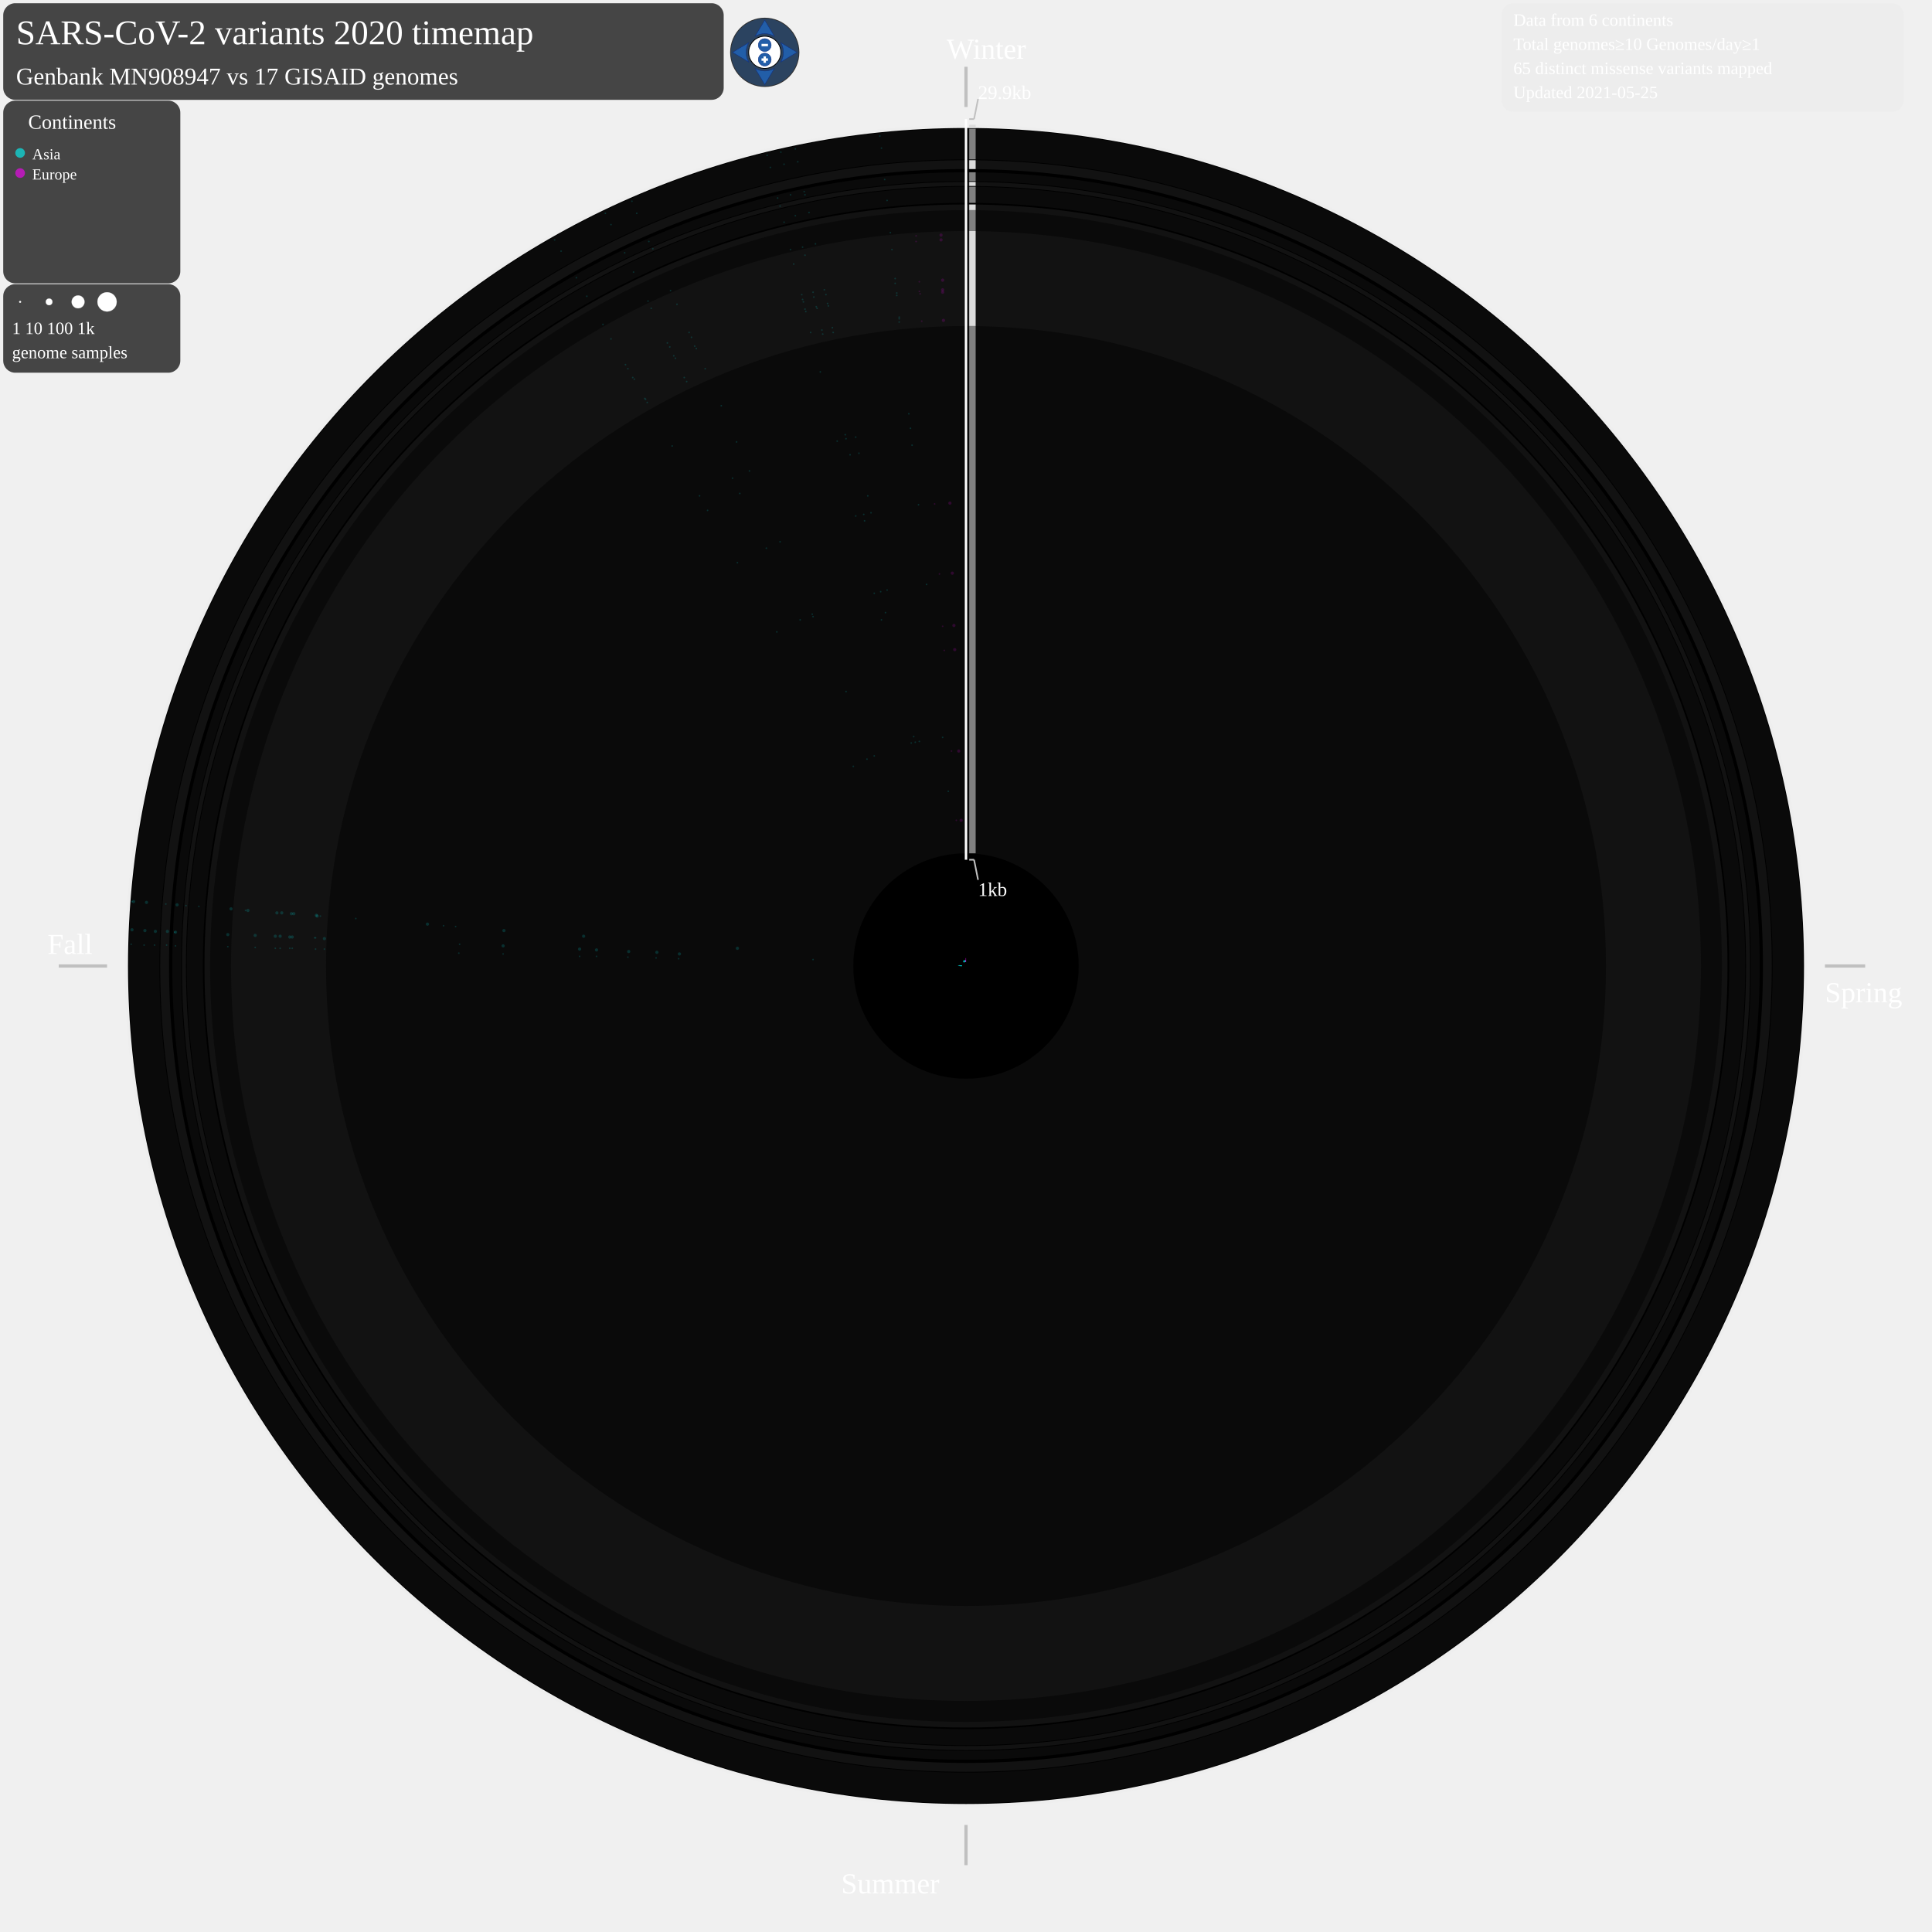
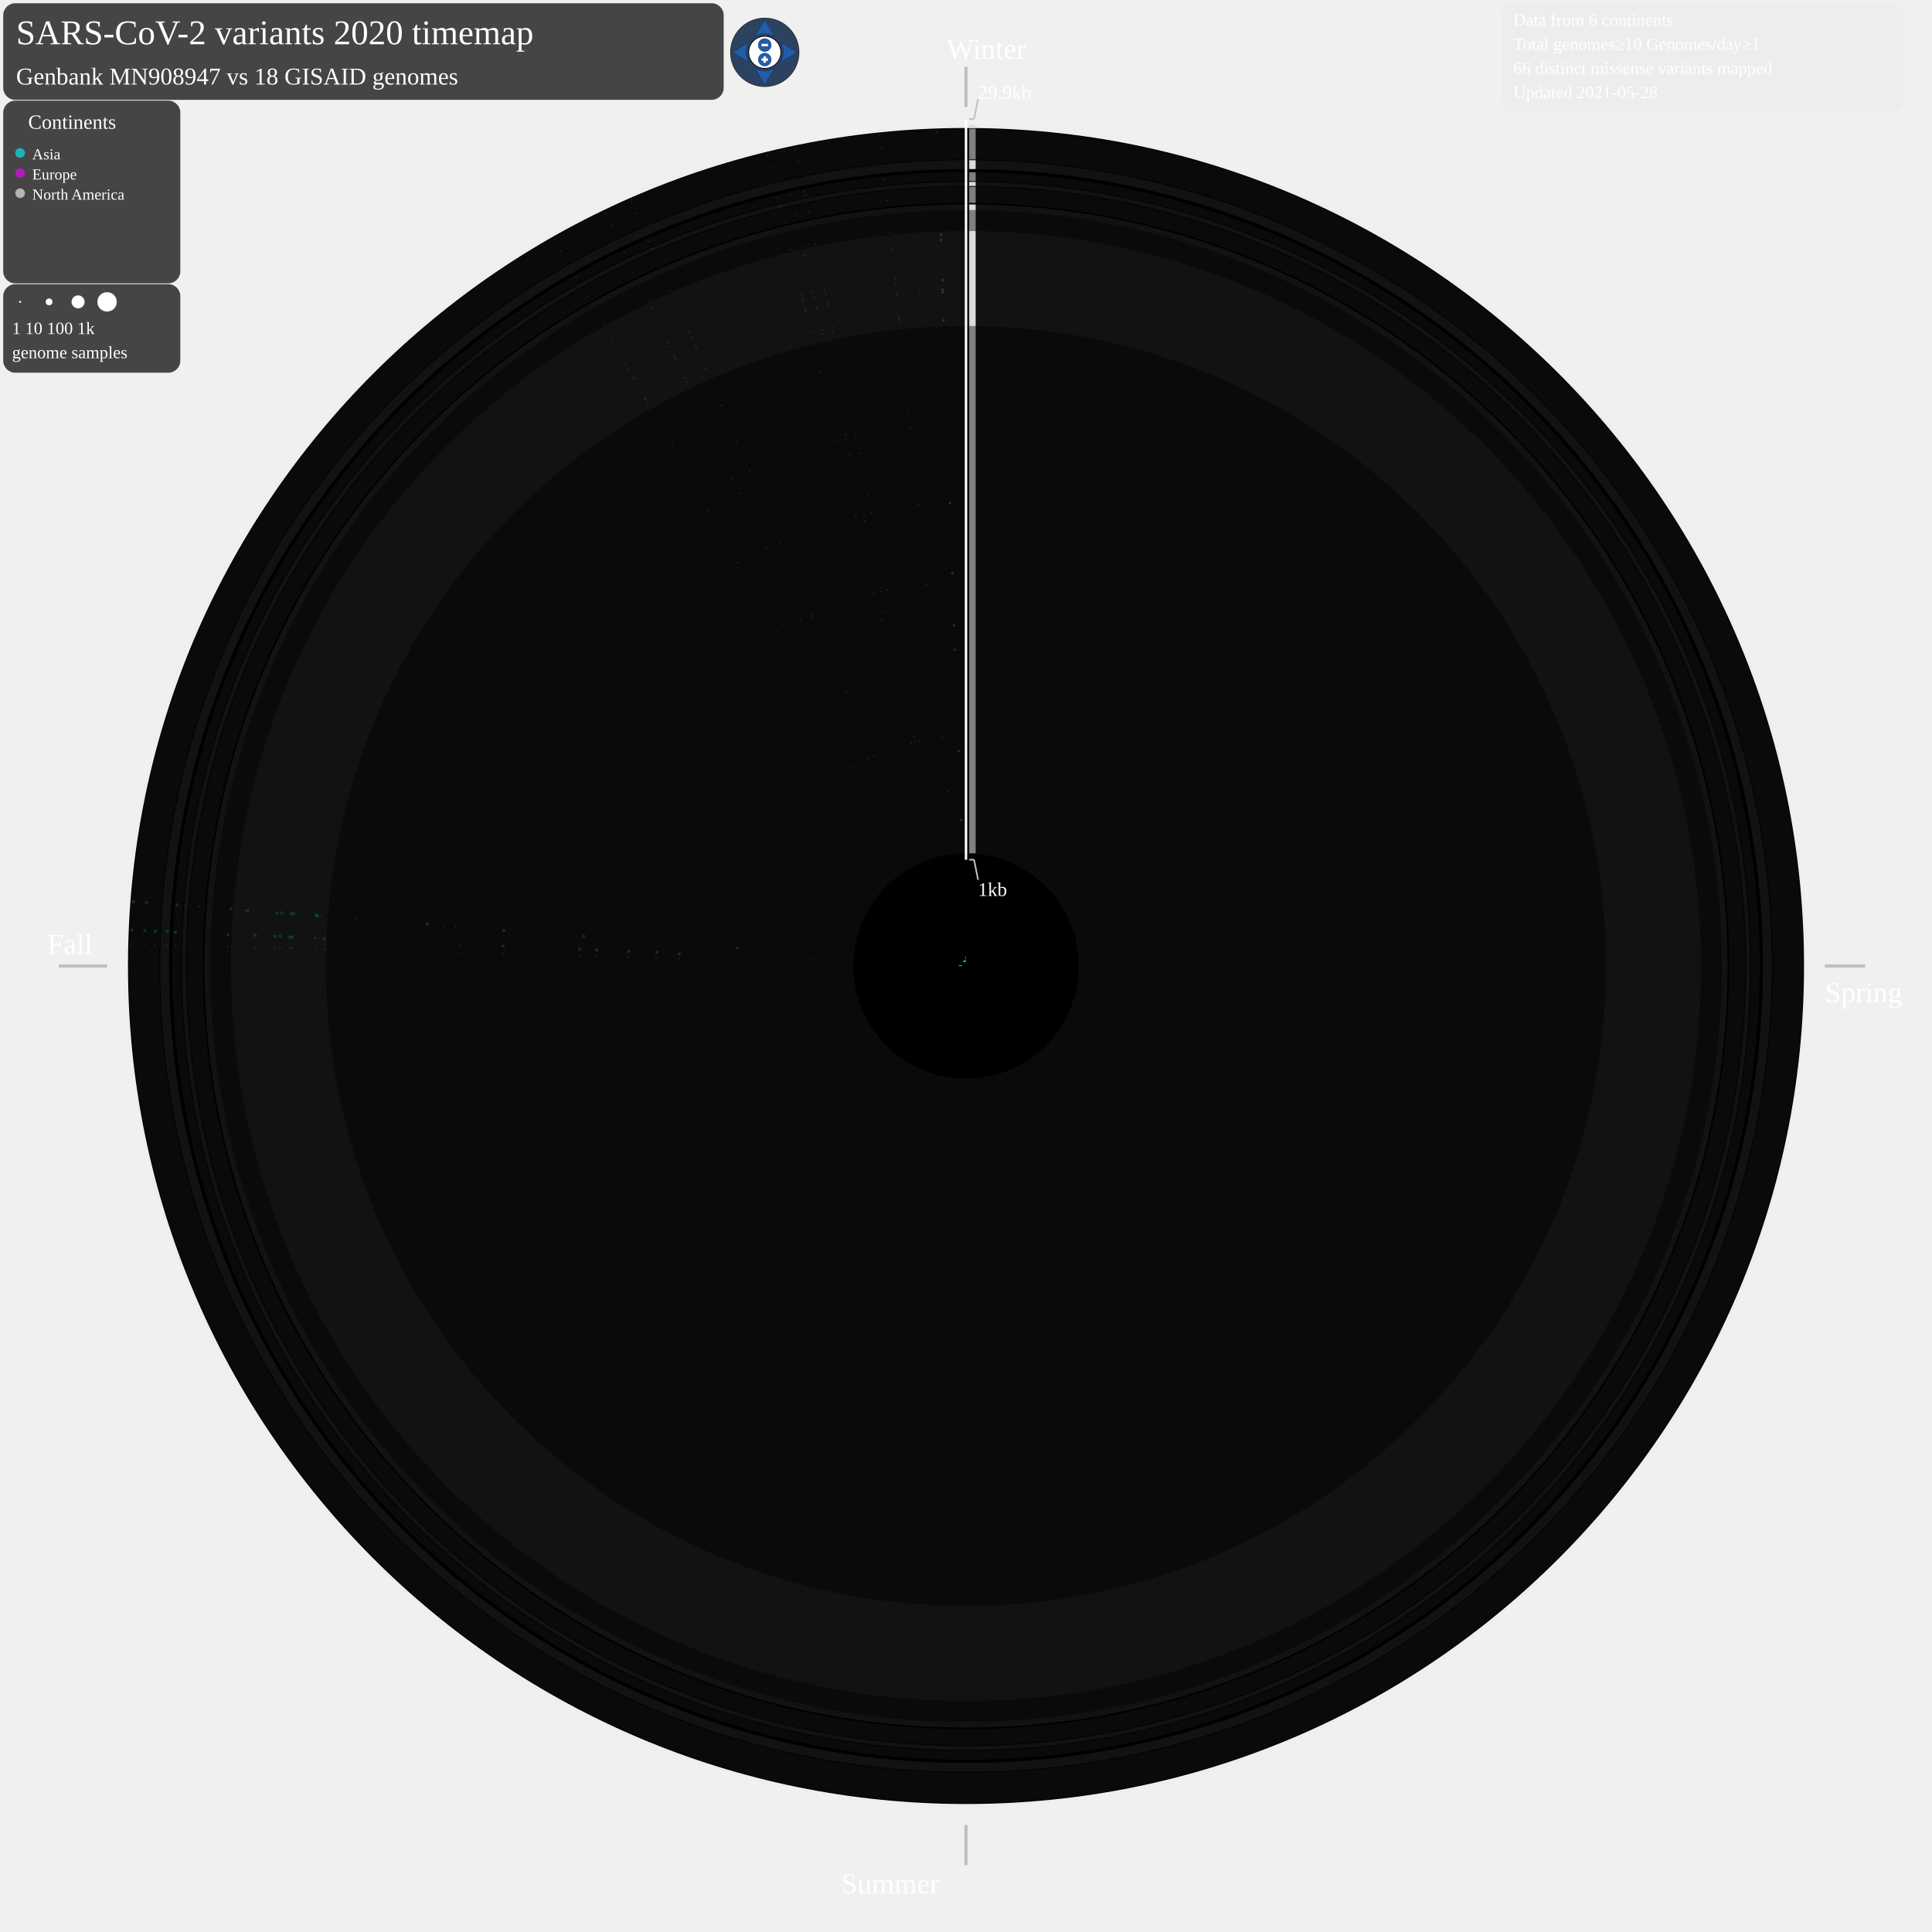
<svg xmlns="http://www.w3.org/2000/svg" width="2400" height="2400" style="background-color:black" viewBox="0 0 2400 2400" id="map-svg">
  <defs>
    <style type="text/css">
	.sb {
	stroke-width:0.8;
	stroke-opacity:50%;
	}
	.compass {
	fill: #fff;
	stroke: #000;
	stroke-width: 1;
	}
	.button {
	fill: #225EA8;
	stroke: #0C2C84;
	stroke-width: 0.5;
	stroke-miterlimit:6;
	stroke-linecap: round;
	}
	.button:hover {
	stroke-width: 1;
	}
	.plus-minus {
	fill: #fff;
	pointer-events: none;
	}
	.cv {
	stroke: none;
	fill-opacity:0.15;
+ 	}
+ 	.cv:hover {
+ 	fill-opacity:0.8;
+ 	}
+ 	.legendcol {
+ 	stroke: none;
+ 	fill-opacity:0.6;
+ 	}
+ 	.legendcol:hover {
+ 	fill-opacity:0.8;
	}
	a:link, a:visited {
	cursor: pointer;
	}
	a:hover, a:active {
	outline: dotted 2px yellow;
	}
	g:hover, g:active {
	outline: dotted 2px yellow;
	}
	.static {
	cursor: not-allowed;
	}
	.draggable, .draggable-group {
	cursor: pointer;
	}
	svg text {
	cursor: default;
	-webkit-user-select: none;
	-moz-user-select: none;
	-ms-user-select: none;
	user-select: none;
	}
	</style>
  </defs>
  <text font-size="3.6em" x="20" y="55" fill="white">SARS-CoV-2 variants 2020 timemap</text>
  <g id="matrix-group" transform="matrix(1 0 0 1 0 0)" class="draggable-group">
    <circle cx="1200" cy="1200" r="1045" style="fill:gainsboro;stroke:black;stroke-width:0;fill-opacity:0.085;" />
    <circle cx="1200" cy="1200" r="1041" style="fill:black;stroke:black;stroke-width:0;fill-opacity:1;" />
    <circle cx="1200" cy="1200" r="1040" style="fill:grey;stroke:black;stroke-width:0;fill-opacity:0.085;" />
    <circle cx="1200" cy="1200" r="1002" style="fill:black;stroke:black;stroke-width:0;fill-opacity:1;" />
    <circle cx="1200" cy="1200" r="1001" style="fill:gainsboro;stroke:black;stroke-width:0;fill-opacity:0.085;" />
    <circle cx="1200" cy="1200" r="990" style="fill:black;stroke:black;stroke-width:0;fill-opacity:1;" />
    <circle cx="1200" cy="1200" r="986" style="fill:grey;stroke:black;stroke-width:0;fill-opacity:0.085;" />
    <circle cx="1200" cy="1200" r="975" style="fill:black;stroke:black;stroke-width:0;fill-opacity:1;" />
    <circle cx="1200" cy="1200" r="974" style="fill:gainsboro;stroke:black;stroke-width:0;fill-opacity:0.085;" />
    <circle cx="1200" cy="1200" r="969" style="fill:black;stroke:black;stroke-width:0;fill-opacity:1;" />
    <circle cx="1200" cy="1200" r="968" style="fill:grey;stroke:black;stroke-width:0;fill-opacity:0.085;" />
    <circle cx="1200" cy="1200" r="948" style="fill:black;stroke:black;stroke-width:0;fill-opacity:1;" />
    <circle cx="1200" cy="1200" r="946" style="fill:gainsboro;stroke:black;stroke-width:0;fill-opacity:0.085;" />
    <circle cx="1200" cy="1200" r="939" style="fill:black;stroke:black;stroke-width:0;fill-opacity:1;" />
    <circle cx="1200" cy="1200" r="939" style="fill:grey;stroke:black;stroke-width:0;fill-opacity:0.085;" />
    <circle cx="1200" cy="1200" r="913" style="fill:black;stroke:black;stroke-width:0;fill-opacity:1;" />
    <circle cx="1200" cy="1200" r="913" style="fill:gainsboro;stroke:black;stroke-width:0;fill-opacity:0.085;" />
    <circle cx="1200" cy="1200" r="795" style="fill:black;stroke:black;stroke-width:0;fill-opacity:1;" />
    <circle cx="1200" cy="1200" r="795" style="fill:grey;stroke:black;stroke-width:0;fill-opacity:0.085;" />
    <circle cx="1200" cy="1200" r="140" style="fill:black;stroke:black;stroke-width:0;fill-opacity:1;" />
    <line x1="1200" y1="82.938" x2="1200" y2="132.938" style="stroke:silver;stroke-width:4" />
    <text font-size="3.0em" x="1176" y="72.938" fill="white">Winter</text>
    <line x1="2267" y1="1200" x2="2317" y2="1200" style="stroke:silver;stroke-width:4" />
    <text font-size="3.0em" x="2267" y="1245" fill="white">Spring</text>
    <line x1="1200" y1="2267" x2="1200" y2="2317" style="stroke:silver;stroke-width:4" />
    <text font-size="3.0em" x="1045" y="2352" fill="white">Summer</text>
    <line x1="133" y1="1200" x2="73" y2="1200" style="stroke:silver;stroke-width:4" />
    <text font-size="3.0em" x="59" y="1185" fill="white">Fall</text>
    <g>
      <line x1="1208" y1="1060" x2="1208" y2="405" style="stroke:grey;stroke-width:8" />
    </g>
    <g>
      <line x1="1208" y1="405" x2="1208" y2="287" style="stroke:gainsboro;stroke-width:8" />
    </g>
    <g>
      <line x1="1208" y1="287" x2="1208" y2="261" style="stroke:grey;stroke-width:8" />
    </g>
    <g>
      <line x1="1208" y1="261" x2="1208" y2="254" style="stroke:gainsboro;stroke-width:8" />
    </g>
    <g>
      <line x1="1208" y1="252" x2="1208" y2="232" style="stroke:grey;stroke-width:8" />
    </g>
    <g>
      <line x1="1208" y1="231" x2="1208" y2="226" style="stroke:gainsboro;stroke-width:8" />
    </g>
    <g>
      <line x1="1208" y1="225" x2="1208" y2="214" style="stroke:grey;stroke-width:8" />
    </g>
    <g>
      <line x1="1208" y1="210" x2="1208" y2="199" style="stroke:gainsboro;stroke-width:8" />
    </g>
    <g>
      <line x1="1208" y1="198" x2="1208" y2="160" style="stroke:grey;stroke-width:8" />
    </g>
    <g>
      <line x1="1208" y1="159" x2="1208" y2="155" style="stroke:gainsboro;stroke-width:8" />
    </g>
    <line x1="1200" y1="147.938" x2="1200" y2="1068" style="stroke:white;stroke-width:3" />
    <line x1="1204" y1="147.938" x2="1210" y2="147.938" style="stroke:silver;stroke-width:2" />
    <line x1="1210" y1="147.938" x2="1215" y2="122.938" style="stroke:silver;stroke-width:2" />
    <line x1="1204" y1="1068" x2="1210" y2="1068" style="stroke:silver;stroke-width:2" />
    <line x1="1210" y1="1068" x2="1215" y2="1093" style="stroke:silver;stroke-width:2" />
    <text font-size="2.0em" x="1215" y="122.938" fill="white">29.9kb</text>
    <text font-size="2.0em" x="1215" y="1113" fill="white">1kb</text>
    <g>
      <line x1="1195.0" y1="1199.9" x2="1192.6" y2="1199.8" style="stroke:cyan;" class="sb" />
    </g>
    <g>
      <circle cx="843" cy="1191" r="1" style="fill:cyan;" class="cv" />
    </g>
    <g>
      <circle cx="815" cy="1190" r="1" style="fill:cyan;" class="cv" />
    </g>
    <g>
      <circle cx="780" cy="1189" r="1" style="fill:cyan;" class="cv" />
    </g>
    <g>
      <circle cx="741" cy="1188" r="1" style="fill:cyan;" class="cv" />
    </g>
    <g>
      <circle cx="720" cy="1188" r="1" style="fill:cyan;" class="cv" />
    </g>
    <g>
      <circle cx="625" cy="1185" r="1" style="fill:cyan;" class="cv" />
    </g>
    <g>
      <circle cx="570" cy="1184" r="1" style="fill:cyan;" class="cv" />
    </g>
    <g>
      <circle cx="403" cy="1179" r="1" style="fill:cyan;" class="cv" />
    </g>
    <g>
      <circle cx="392" cy="1179" r="1" style="fill:cyan;" class="cv" />
    </g>
    <g>
      <circle cx="363" cy="1178" r="1" style="fill:cyan;" class="cv" />
    </g>
    <g>
      <circle cx="360" cy="1178" r="1" style="fill:cyan;" class="cv" />
    </g>
    <g>
      <circle cx="348" cy="1178" r="1" style="fill:cyan;" class="cv" />
    </g>
    <g>
      <circle cx="342" cy="1178" r="1" style="fill:cyan;" class="cv" />
    </g>
    <g>
      <circle cx="317" cy="1177" r="1" style="fill:cyan;" class="cv" />
    </g>
    <g>
      <circle cx="283" cy="1176" r="1" style="fill:cyan;" class="cv" />
    </g>
    <g>
      <circle cx="218" cy="1175" r="1" style="fill:cyan;" class="cv" />
    </g>
    <g>
      <circle cx="207" cy="1174" r="1" style="fill:cyan;" class="cv" />
    </g>
    <g>
      <circle cx="192" cy="1174" r="1" style="fill:cyan;" class="cv" />
    </g>
    <g>
      <circle cx="179" cy="1174" r="1" style="fill:cyan;" class="cv" />
    </g>
    <g>
      <circle cx="163" cy="1173" r="1" style="fill:cyan;" class="cv" />
    </g>
    <g>
      <line x1="1195.0" y1="1199.8" x2="1190.2" y2="1199.6" style="stroke:cyan;" class="sb" />
    </g>
    <g>
      <circle cx="1010" cy="1192" r="1" style="fill:cyan;" class="cv" />
    </g>
    <g>
      <circle cx="844" cy="1185" r="2" style="fill:cyan;" class="cv" />
    </g>
    <g>
      <circle cx="816" cy="1183" r="2" style="fill:cyan;" class="cv" />
    </g>
    <g>
      <circle cx="781" cy="1182" r="2" style="fill:cyan;" class="cv" />
    </g>
    <g>
      <circle cx="741" cy="1180" r="2" style="fill:cyan;" class="cv" />
    </g>
    <g>
      <circle cx="720" cy="1179" r="2" style="fill:cyan;" class="cv" />
    </g>
    <g>
      <circle cx="625" cy="1175" r="2" style="fill:cyan;" class="cv" />
    </g>
    <g>
      <circle cx="571" cy="1173" r="1" style="fill:cyan;" class="cv" />
    </g>
    <g>
      <circle cx="403" cy="1166" r="2" style="fill:cyan;" class="cv" />
    </g>
    <g>
      <circle cx="392" cy="1165" r="1" style="fill:cyan;" class="cv" />
    </g>
    <g>
      <circle cx="391" cy="1165" r="1" style="fill:cyan;" class="cv" />
    </g>
    <g>
      <circle cx="363" cy="1164" r="2" style="fill:cyan;" class="cv" />
    </g>
    <g>
      <circle cx="360" cy="1164" r="2" style="fill:cyan;" class="cv" />
    </g>
    <g>
      <circle cx="348" cy="1163" r="2" style="fill:cyan;" class="cv" />
    </g>
    <g>
      <circle cx="342" cy="1163" r="2" style="fill:cyan;" class="cv" />
    </g>
    <g>
      <circle cx="317" cy="1162" r="2" style="fill:cyan;" class="cv" />
    </g>
    <g>
      <circle cx="283" cy="1161" r="2" style="fill:cyan;" class="cv" />
    </g>
    <g>
      <circle cx="218" cy="1158" r="2" style="fill:cyan;" class="cv" />
    </g>
    <g>
      <circle cx="217" cy="1158" r="1" style="fill:cyan;" class="cv" />
    </g>
    <g>
      <circle cx="208" cy="1157" r="2" style="fill:cyan;" class="cv" />
    </g>
    <g>
      <circle cx="193" cy="1157" r="2" style="fill:cyan;" class="cv" />
    </g>
    <g>
      <circle cx="180" cy="1156" r="2" style="fill:cyan;" class="cv" />
    </g>
    <g>
      <circle cx="164" cy="1155" r="2" style="fill:cyan;" class="cv" />
    </g>
    <g>
      <line x1="1195.0" y1="1199.6" x2="1191.2" y2="1199.3" style="stroke:cyan;" class="sb" />
    </g>
    <g>
      <circle cx="916" cy="1178" r="2" style="fill:cyan;" class="cv" />
    </g>
    <g>
      <circle cx="725" cy="1163" r="2" style="fill:cyan;" class="cv" />
    </g>
    <g>
      <circle cx="626" cy="1156" r="2" style="fill:cyan;" class="cv" />
    </g>
    <g>
      <circle cx="566" cy="1151" r="1" style="fill:cyan;" class="cv" />
    </g>
    <g>
      <circle cx="551" cy="1150" r="1" style="fill:cyan;" class="cv" />
    </g>
    <g>
      <circle cx="531" cy="1148" r="2" style="fill:cyan;" class="cv" />
    </g>
    <g>
      <circle cx="442" cy="1141" r="1" style="fill:cyan;" class="cv" />
    </g>
    <g>
      <circle cx="398" cy="1138" r="1" style="fill:cyan;" class="cv" />
    </g>
    <g>
      <circle cx="394" cy="1138" r="2" style="fill:cyan;" class="cv" />
    </g>
    <g>
      <circle cx="393" cy="1137" r="2" style="fill:cyan;" class="cv" />
    </g>
    <g>
      <circle cx="365" cy="1135" r="2" style="fill:cyan;" class="cv" />
    </g>
    <g>
      <circle cx="362" cy="1135" r="2" style="fill:cyan;" class="cv" />
    </g>
    <g>
      <circle cx="350" cy="1134" r="2" style="fill:cyan;" class="cv" />
    </g>
    <g>
      <circle cx="344" cy="1134" r="2" style="fill:cyan;" class="cv" />
    </g>
    <g>
      <circle cx="308" cy="1131" r="2" style="fill:cyan;" class="cv" />
    </g>
    <g>
      <circle cx="305" cy="1131" r="1" style="fill:cyan;" class="cv" />
    </g>
    <g>
      <circle cx="287" cy="1129" r="2" style="fill:cyan;" class="cv" />
    </g>
    <g>
      <circle cx="247" cy="1126" r="1" style="fill:cyan;" class="cv" />
    </g>
    <g>
      <circle cx="231" cy="1125" r="1" style="fill:cyan;" class="cv" />
    </g>
    <g>
      <circle cx="220" cy="1124" r="2" style="fill:cyan;" class="cv" />
    </g>
    <g>
      <circle cx="206" cy="1123" r="1" style="fill:cyan;" class="cv" />
    </g>
    <g>
      <circle cx="182" cy="1121" r="2" style="fill:cyan;" class="cv" />
    </g>
    <g>
      <circle cx="166" cy="1120" r="2" style="fill:cyan;" class="cv" />
    </g>
    <g>
      <circle cx="164" cy="1120" r="1" style="fill:cyan;" class="cv" />
    </g>
    <g>
      <line x1="1197.5" y1="1195.6" x2="1196.4" y2="1193.6" style="stroke:cyan;" class="sb" />
    </g>
    <g>
      <circle cx="1060" cy="952" r="1" style="fill:cyan;" class="cv" />
    </g>
    <g>
      <circle cx="965" cy="785" r="1" style="fill:cyan;" class="cv" />
    </g>
    <g>
      <circle cx="916" cy="699" r="1" style="fill:cyan;" class="cv" />
    </g>
    <g>
      <circle cx="879" cy="634" r="1" style="fill:cyan;" class="cv" />
    </g>
    <g>
      <circle cx="869" cy="616" r="1" style="fill:cyan;" class="cv" />
    </g>
    <g>
      <circle cx="835" cy="554" r="1" style="fill:cyan;" class="cv" />
    </g>
    <g>
      <circle cx="804" cy="500" r="1" style="fill:cyan;" class="cv" />
    </g>
    <g>
      <circle cx="802" cy="496" r="1" style="fill:cyan;" class="cv" />
    </g>
    <g>
      <circle cx="801" cy="495" r="1" style="fill:cyan;" class="cv" />
    </g>
    <g>
      <circle cx="788" cy="471" r="1" style="fill:cyan;" class="cv" />
    </g>
    <g>
      <circle cx="786" cy="469" r="1" style="fill:cyan;" class="cv" />
    </g>
    <g>
      <circle cx="780" cy="458" r="1" style="fill:cyan;" class="cv" />
    </g>
    <g>
      <circle cx="777" cy="453" r="1" style="fill:cyan;" class="cv" />
    </g>
    <g>
      <circle cx="759" cy="421" r="1" style="fill:cyan;" class="cv" />
    </g>
    <g>
      <circle cx="749" cy="403" r="1" style="fill:cyan;" class="cv" />
    </g>
    <g>
      <circle cx="729" cy="368" r="1" style="fill:cyan;" class="cv" />
    </g>
    <g>
      <circle cx="716" cy="345" r="1" style="fill:cyan;" class="cv" />
    </g>
    <g>
      <circle cx="697" cy="312" r="1" style="fill:cyan;" class="cv" />
    </g>
    <g>
      <circle cx="689" cy="298" r="1" style="fill:cyan;" class="cv" />
    </g>
    <g>
      <line x1="1197.8" y1="1195.5" x2="1196.8" y2="1193.3" style="stroke:cyan;" class="sb" />
    </g>
    <g>
      <circle cx="1077" cy="943" r="1" style="fill:cyan;" class="cv" />
    </g>
    <g>
      <circle cx="994" cy="770" r="1" style="fill:cyan;" class="cv" />
    </g>
    <g>
      <circle cx="952" cy="681" r="1" style="fill:cyan;" class="cv" />
    </g>
    <g>
      <circle cx="919" cy="613" r="1" style="fill:cyan;" class="cv" />
    </g>
    <g>
      <circle cx="910" cy="594" r="1" style="fill:cyan;" class="cv" />
    </g>
    <g>
      <circle cx="853" cy="474" r="1" style="fill:cyan;" class="cv" />
    </g>
    <g>
      <circle cx="850" cy="469" r="1" style="fill:cyan;" class="cv" />
    </g>
    <g>
      <circle cx="839" cy="445" r="1" style="fill:cyan;" class="cv" />
    </g>
    <g>
      <circle cx="837" cy="442" r="1" style="fill:cyan;" class="cv" />
    </g>
    <g>
      <circle cx="832" cy="431" r="1" style="fill:cyan;" class="cv" />
    </g>
    <g>
      <circle cx="829" cy="426" r="1" style="fill:cyan;" class="cv" />
    </g>
    <g>
      <circle cx="809" cy="383" r="1" style="fill:cyan;" class="cv" />
    </g>
    <g>
      <circle cx="805" cy="374" r="1" style="fill:cyan;" class="cv" />
    </g>
    <g>
      <circle cx="787" cy="338" r="1" style="fill:cyan;" class="cv" />
    </g>
    <g>
      <circle cx="776" cy="314" r="1" style="fill:cyan;" class="cv" />
    </g>
    <g>
      <circle cx="759" cy="279" r="1" style="fill:cyan;" class="cv" />
    </g>
    <g>
      <circle cx="752" cy="265" r="1" style="fill:cyan;" class="cv" />
    </g>
    <g>
      <line x1="1198.0" y1="1195.4" x2="1197.0" y2="1193.2" style="stroke:cyan;" class="sb" />
    </g>
    <g>
      <circle cx="1086" cy="939" r="1" style="fill:cyan;" class="cv" />
    </g>
    <g>
      <circle cx="1051" cy="859" r="1" style="fill:cyan;" class="cv" />
    </g>
    <g>
      <circle cx="1010" cy="766" r="1" style="fill:cyan;" class="cv" />
    </g>
    <g>
      <circle cx="1009" cy="763" r="1" style="fill:cyan;" class="cv" />
    </g>
    <g>
      <circle cx="969" cy="673" r="1" style="fill:cyan;" class="cv" />
    </g>
    <g>
      <circle cx="931" cy="585" r="1" style="fill:cyan;" class="cv" />
    </g>
    <g>
      <circle cx="915" cy="549" r="1" style="fill:cyan;" class="cv" />
    </g>
    <g>
      <circle cx="896" cy="504" r="1" style="fill:cyan;" class="cv" />
    </g>
    <g>
      <circle cx="876" cy="458" r="1" style="fill:cyan;" class="cv" />
    </g>
    <g>
      <circle cx="865" cy="433" r="1" style="fill:cyan;" class="cv" />
    </g>
    <g>
      <circle cx="863" cy="430" r="1" style="fill:cyan;" class="cv" />
    </g>
    <g>
      <circle cx="859" cy="419" r="1" style="fill:cyan;" class="cv" />
    </g>
    <g>
      <circle cx="856" cy="413" r="1" style="fill:cyan;" class="cv" />
    </g>
    <g>
      <circle cx="841" cy="378" r="1" style="fill:cyan;" class="cv" />
    </g>
    <g>
      <circle cx="833" cy="361" r="1" style="fill:cyan;" class="cv" />
    </g>
    <g>
      <circle cx="811" cy="309" r="1" style="fill:cyan;" class="cv" />
    </g>
    <g>
      <circle cx="806" cy="300" r="1" style="fill:cyan;" class="cv" />
    </g>
    <g>
      <circle cx="791" cy="265" r="1" style="fill:cyan;" class="cv" />
    </g>
    <g>
      <circle cx="785" cy="250" r="1" style="fill:cyan;" class="cv" />
    </g>
    <g>
      <line x1="1198.8" y1="1195.1" x2="1198.2" y2="1192.8" style="stroke:cyan;" class="sb" />
    </g>
    <g>
      <circle cx="1132" cy="923" r="1" style="fill:cyan;" class="cv" />
    </g>
    <g>
      <circle cx="1095" cy="770" r="1" style="fill:cyan;" class="cv" />
    </g>
    <g>
      <circle cx="1086" cy="737" r="1" style="fill:cyan;" class="cv" />
    </g>
    <g>
      <circle cx="1063" cy="641" r="1" style="fill:cyan;" class="cv" />
    </g>
    <g>
      <circle cx="1040" cy="548" r="1" style="fill:cyan;" class="cv" />
    </g>
    <g>
      <circle cx="1019" cy="462" r="1" style="fill:cyan;" class="cv" />
    </g>
    <g>
      <circle cx="1007" cy="413" r="1" style="fill:cyan;" class="cv" />
    </g>
    <g>
      <circle cx="1001" cy="387" r="1" style="fill:cyan;" class="cv" />
    </g>
    <g>
      <circle cx="1000" cy="384" r="1" style="fill:cyan;" class="cv" />
    </g>
    <g>
      <circle cx="998" cy="375" r="1" style="fill:cyan;" class="cv" />
    </g>
    <g>
      <circle cx="997" cy="372" r="1" style="fill:cyan;" class="cv" />
    </g>
    <g>
      <circle cx="996" cy="366" r="1" style="fill:cyan;" class="cv" />
    </g>
    <g>
      <circle cx="986" cy="328" r="1" style="fill:cyan;" class="cv" />
    </g>
    <g>
      <circle cx="982" cy="310" r="1" style="fill:cyan;" class="cv" />
    </g>
    <g>
      <circle cx="974" cy="276" r="1" style="fill:cyan;" class="cv" />
    </g>
    <g>
      <circle cx="969" cy="256" r="1" style="fill:cyan;" class="cv" />
    </g>
    <g>
      <circle cx="966" cy="246" r="1" style="fill:cyan;" class="cv" />
    </g>
    <g>
      <circle cx="957" cy="208" r="1" style="fill:cyan;" class="cv" />
    </g>
    <g>
      <circle cx="953" cy="193" r="1" style="fill:cyan;" class="cv" />
    </g>
    <g>
      <line x1="1198.9" y1="1195.1" x2="1198.4" y2="1192.8" style="stroke:cyan;" class="sb" />
    </g>
    <g>
      <circle cx="1137" cy="922" r="1" style="fill:cyan;" class="cv" />
    </g>
    <g>
      <circle cx="1135" cy="915" r="1" style="fill:cyan;" class="cv" />
    </g>
    <g>
      <circle cx="1100" cy="761" r="1" style="fill:cyan;" class="cv" />
    </g>
    <g>
      <circle cx="1094" cy="735" r="1" style="fill:cyan;" class="cv" />
    </g>
    <g>
      <circle cx="1074" cy="647" r="1" style="fill:cyan;" class="cv" />
    </g>
    <g>
      <circle cx="1073" cy="639" r="1" style="fill:cyan;" class="cv" />
    </g>
    <g>
      <circle cx="1056" cy="565" r="1" style="fill:cyan;" class="cv" />
    </g>
    <g>
      <circle cx="1051" cy="545" r="1" style="fill:cyan;" class="cv" />
    </g>
    <g>
      <circle cx="1050" cy="540" r="1" style="fill:cyan;" class="cv" />
    </g>
    <g>
      <circle cx="1022" cy="415" r="1" style="fill:cyan;" class="cv" />
    </g>
    <g>
      <circle cx="1021" cy="410" r="1" style="fill:cyan;" class="cv" />
    </g>
    <g>
      <circle cx="1015" cy="383" r="1" style="fill:cyan;" class="cv" />
    </g>
    <g>
      <circle cx="1014" cy="381" r="1" style="fill:cyan;" class="cv" />
    </g>
    <g>
      <circle cx="1011" cy="369" r="1" style="fill:cyan;" class="cv" />
    </g>
    <g>
      <circle cx="1010" cy="363" r="1" style="fill:cyan;" class="cv" />
    </g>
    <g>
      <circle cx="1000" cy="317" r="1" style="fill:cyan;" class="cv" />
    </g>
    <g>
      <circle cx="997" cy="307" r="1" style="fill:cyan;" class="cv" />
    </g>
    <g>
      <circle cx="988" cy="268" r="1" style="fill:cyan;" class="cv" />
    </g>
    <g>
      <circle cx="982" cy="242" r="1" style="fill:cyan;" class="cv" />
    </g>
    <g>
      <circle cx="974" cy="204" r="1" style="fill:cyan;" class="cv" />
    </g>
    <g>
      <circle cx="970" cy="189" r="1" style="fill:cyan;" class="cv" />
    </g>
    <g>
      <line x1="1199.0" y1="1195.1" x2="1198.5" y2="1192.7" style="stroke:cyan;" class="sb" />
    </g>
    <g>
      <circle cx="1142" cy="921" r="1" style="fill:cyan;" class="cv" />
    </g>
    <g>
      <circle cx="1102" cy="733" r="1" style="fill:cyan;" class="cv" />
    </g>
    <g>
      <circle cx="1082" cy="637" r="1" style="fill:cyan;" class="cv" />
    </g>
    <g>
      <circle cx="1078" cy="616" r="1" style="fill:cyan;" class="cv" />
    </g>
    <g>
      <circle cx="1067" cy="563" r="1" style="fill:cyan;" class="cv" />
    </g>
    <g>
      <circle cx="1063" cy="543" r="1" style="fill:cyan;" class="cv" />
    </g>
    <g>
      <circle cx="1035" cy="413" r="1" style="fill:cyan;" class="cv" />
    </g>
    <g>
      <circle cx="1034" cy="407" r="1" style="fill:cyan;" class="cv" />
    </g>
    <g>
      <circle cx="1029" cy="380" r="1" style="fill:cyan;" class="cv" />
    </g>
    <g>
      <circle cx="1028" cy="377" r="1" style="fill:cyan;" class="cv" />
    </g>
    <g>
      <circle cx="1026" cy="366" r="1" style="fill:cyan;" class="cv" />
    </g>
    <g>
      <circle cx="1024" cy="360" r="1" style="fill:cyan;" class="cv" />
    </g>
    <g>
      <circle cx="1013" cy="303" r="1" style="fill:cyan;" class="cv" />
    </g>
    <g>
      <circle cx="1005" cy="264" r="1" style="fill:cyan;" class="cv" />
    </g>
    <g>
      <circle cx="1000" cy="242" r="1" style="fill:cyan;" class="cv" />
    </g>
    <g>
      <circle cx="999" cy="238" r="1" style="fill:cyan;" class="cv" />
    </g>
    <g>
      <circle cx="991" cy="201" r="1" style="fill:cyan;" class="cv" />
    </g>
    <g>
      <circle cx="988" cy="185" r="1" style="fill:cyan;" class="cv" />
    </g>
    <g>
      <line x1="1199.5" y1="1195.0" x2="1199.2" y2="1192.6" style="stroke:cyan;" class="sb" />
    </g>
    <g>
      <circle cx="1178" cy="983" r="1" style="fill:cyan;" class="cv" />
    </g>
    <g>
      <circle cx="1171" cy="916" r="1" style="fill:cyan;" class="cv" />
    </g>
    <g>
      <circle cx="1151" cy="726" r="1" style="fill:cyan;" class="cv" />
    </g>
    <g>
      <circle cx="1141" cy="627" r="1" style="fill:cyan;" class="cv" />
    </g>
    <g>
      <circle cx="1133" cy="553" r="1" style="fill:cyan;" class="cv" />
    </g>
    <g>
      <circle cx="1131" cy="532" r="1" style="fill:cyan;" class="cv" />
    </g>
    <g>
      <circle cx="1129" cy="514" r="1" style="fill:cyan;" class="cv" />
    </g>
    <g>
      <circle cx="1117" cy="400" r="1" style="fill:cyan;" class="cv" />
    </g>
    <g>
      <circle cx="1117" cy="396" r="1" style="fill:cyan;" class="cv" />
    </g>
    <g>
      <circle cx="1117" cy="394" r="1" style="fill:cyan;" class="cv" />
    </g>
    <g>
      <circle cx="1114" cy="367" r="1" style="fill:cyan;" class="cv" />
    </g>
    <g>
      <circle cx="1114" cy="364" r="1" style="fill:cyan;" class="cv" />
    </g>
    <g>
      <circle cx="1112" cy="352" r="1" style="fill:cyan;" class="cv" />
    </g>
    <g>
      <circle cx="1112" cy="346" r="1" style="fill:cyan;" class="cv" />
    </g>
    <g>
      <circle cx="1108" cy="310" r="1" style="fill:cyan;" class="cv" />
    </g>
    <g>
      <circle cx="1106" cy="289" r="1" style="fill:cyan;" class="cv" />
    </g>
    <g>
      <circle cx="1102" cy="249" r="1" style="fill:cyan;" class="cv" />
    </g>
    <g>
      <circle cx="1099" cy="223" r="1" style="fill:cyan;" class="cv" />
    </g>
    <g>
      <circle cx="1095" cy="184" r="1" style="fill:cyan;" class="cv" />
    </g>
    <g>
      <circle cx="1093" cy="169" r="1" style="fill:cyan;" class="cv" />
    </g>
    <g>
      <line x1="1199.7" y1="1195.0" x2="1199.5" y2="1192.6" style="stroke:fuchsia;" class="sb" />
    </g>
    <g>
      <circle cx="1188" cy="1019" r="1" style="fill:fuchsia;" class="cv" />
    </g>
    <g>
      <circle cx="1182" cy="933" r="1" style="fill:fuchsia;" class="cv" />
    </g>
    <g>
      <circle cx="1173" cy="808" r="1" style="fill:fuchsia;" class="cv" />
    </g>
    <g>
      <circle cx="1171" cy="778" r="1" style="fill:fuchsia;" class="cv" />
    </g>
    <g>
      <circle cx="1167" cy="713" r="1" style="fill:fuchsia;" class="cv" />
    </g>
    <g>
      <circle cx="1161" cy="626" r="1" style="fill:fuchsia;" class="cv" />
    </g>
    <g>
      <circle cx="1145" cy="399" r="1" style="fill:fuchsia;" class="cv" />
    </g>
    <g>
      <circle cx="1143" cy="365" r="1" style="fill:fuchsia;" class="cv" />
    </g>
    <g>
      <circle cx="1142" cy="362" r="1" style="fill:fuchsia;" class="cv" />
    </g>
    <g>
      <circle cx="1142" cy="350" r="1" style="fill:fuchsia;" class="cv" />
    </g>
    <g>
      <circle cx="1138" cy="300" r="1" style="fill:fuchsia;" class="cv" />
    </g>
    <g>
      <circle cx="1138" cy="293" r="1" style="fill:fuchsia;" class="cv" />
    </g>
    <g>
      <line x1="1199.8" y1="1195.0" x2="1199.7" y2="1190.2" style="stroke:fuchsia;" class="sb" />
    </g>
    <g>
+       <line x1="1199.7" y1="1190.2" x2="1199.6" y2="1187.8" style="stroke:white;" class="sb" />
+     </g>
+     <g>
      <circle cx="1194" cy="1019" r="2" style="fill:fuchsia;" class="cv" />
    </g>
    <g>
+       <circle cx="1194" cy="1019" r="1" style="fill:white;" class="cv" />
+     </g>
+     <g>
      <circle cx="1191" cy="933" r="2" style="fill:fuchsia;" class="cv" />
    </g>
    <g>
+       <circle cx="1191" cy="933" r="1" style="fill:white;" class="cv" />
+     </g>
+     <g>
      <circle cx="1186" cy="807" r="2" style="fill:fuchsia;" class="cv" />
    </g>
    <g>
+       <circle cx="1186" cy="807" r="1" style="fill:white;" class="cv" />
+     </g>
+     <g>
      <circle cx="1185" cy="777" r="2" style="fill:fuchsia;" class="cv" />
    </g>
    <g>
+       <circle cx="1185" cy="777" r="1" style="fill:white;" class="cv" />
+     </g>
+     <g>
      <circle cx="1183" cy="712" r="2" style="fill:fuchsia;" class="cv" />
    </g>
    <g>
+       <circle cx="1183" cy="712" r="1" style="fill:white;" class="cv" />
+     </g>
+     <g>
      <circle cx="1180" cy="625" r="2" style="fill:fuchsia;" class="cv" />
    </g>
    <g>
+       <circle cx="1180" cy="625" r="1" style="fill:white;" class="cv" />
+     </g>
+     <g>
      <circle cx="1172" cy="398" r="2" style="fill:fuchsia;" class="cv" />
    </g>
    <g>
+       <circle cx="1172" cy="398" r="1" style="fill:white;" class="cv" />
+     </g>
+     <g>
      <circle cx="1171" cy="363" r="2" style="fill:fuchsia;" class="cv" />
    </g>
    <g>
+       <circle cx="1171" cy="363" r="1" style="fill:white;" class="cv" />
+     </g>
+     <g>
      <circle cx="1171" cy="360" r="2" style="fill:fuchsia;" class="cv" />
    </g>
    <g>
+       <circle cx="1171" cy="360" r="1" style="fill:white;" class="cv" />
+     </g>
+     <g>
      <circle cx="1171" cy="348" r="2" style="fill:fuchsia;" class="cv" />
    </g>
    <g>
+       <circle cx="1171" cy="348" r="1" style="fill:white;" class="cv" />
+     </g>
+     <g>
      <circle cx="1169" cy="298" r="2" style="fill:fuchsia;" class="cv" />
    </g>
    <g>
+       <circle cx="1169" cy="298" r="1" style="fill:white;" class="cv" />
+     </g>
+     <g>
      <circle cx="1169" cy="292" r="2" style="fill:fuchsia;" class="cv" />
+     </g>
+     <g>
+       <circle cx="1169" cy="292" r="1" style="fill:white;" class="cv" />
+     </g>
+     <g>
+       <circle cx="1164" cy="164" r="1" style="fill:white;" class="cv" />
    </g>
  </g>
  <rect x="4" y="4" width="895" height="120" rx="15" style="fill:#1B1B1B;stroke-width:0;fill-opacity:0.8;" />
  <a href="https://bcgsc.github.io/SARS2/">
    <text font-size="3.6em" x="20" y="55" fill="white">SARS-CoV-2 variants 2020 timemap</text>
  </a>
-   <text font-size="2.5em" x="20" y="105" fill="white">Genbank MN908947 vs 17 GISAID genomes</text>
+   <text font-size="2.5em" x="20" y="105" fill="white">Genbank MN908947 vs 18 GISAID genomes</text>
  <circle cx="950" cy="65" r="43" fill="black" opacity="0.8" />
  <circle cx="950" cy="65" r="42" fill="#225EA8" opacity="0.4" />
  <path class="button" d="M950 25 l12   20 a40, 70 0 0,0 -24,  0z" />
  <path class="button" d="M910 65 l20  -12 a70, 40 0 0,0   0, 24z" />
  <path class="button" d="M950 105 l12  -20 a40, 70 0 0,1 -24,  0z" />
  <path class="button" d="M990 65 l-20 -12 a70, 40 0 0,1   0, 24z" />
  <circle class="compass" cx="950" cy="65" r="20" />
  <circle class="button" cx="950" cy="56" r="8" />
  <circle class="button" cx="950" cy="74" r="8" />
  <rect class="plus-minus" x="946" y="54.5" width="8" height="3" />
  <rect class="plus-minus" x="946" y="72.5" width="8" height="3" />
  <rect class="plus-minus" x="948.5" y="70" width="3" height="8" />
  <rect x="4" y="125" width="220" height="227" rx="15" style="fill:#1B1B1B;stroke-width:0;fill-opacity:0.8;" />
  <rect x="4" y="353" width="220" height="110" rx="15" style="fill:#1B1B1B;stroke-width:0;fill-opacity:0.8;" />
  <text font-size="2.1em" x="35" y="160" fill="white">Continents</text>
-   <circle cx="25" cy="190" r="6" style="fill:cyan;stroke:black;stroke-width:0;fill-opacity:0.6;" />
+   <circle cx="25" cy="190" r="6" style="fill:cyan;stroke:black;stroke-width:0;" class="legendcol" />
  <text font-size="1.6em" x="40" y="198" fill="white">Asia</text>
-   <circle cx="25" cy="215" r="6" style="fill:fuchsia;stroke:black;stroke-width:0;fill-opacity:0.6;" />
+   <circle cx="25" cy="215" r="6" style="fill:fuchsia;stroke:black;stroke-width:0;" class="legendcol" />
  <text font-size="1.6em" x="40" y="223" fill="white">Europe</text>
+   <circle cx="25" cy="240" r="6" style="fill:white;stroke:black;stroke-width:0;" class="legendcol" />
+   <text font-size="1.6em" x="40" y="248" fill="white">North America</text>
  <circle cx="25" cy="375" r="1.204" style="fill:white;stroke:lightgrey;stroke-width:0.2;" />
  <circle cx="61" cy="375" r="4.166" style="fill:white;stroke:lightgrey;stroke-width:0.2;" />
  <circle cx="97" cy="375" r="8.017" style="fill:white;stroke:lightgrey;stroke-width:0.2;" />
  <circle cx="133" cy="375" r="12.002" style="fill:white;stroke:lightgrey;stroke-width:0.2;" />
  <text font-size="1.8em" x="15" y="415" fill="white">1      10        100        1k</text>
  <text font-size="1.8em" x="15" y="445" fill="white">genome samples</text>
  <rect x="1865" y="4" width="500" height="135" rx="15" style="fill:gainsboro;stroke-width:0;fill-opacity:0.15;" />
  <text font-size="1.8em" x="1880" y="32" fill="white">Data from 6 continents</text>
  <text font-size="1.8em" x="1880" y="62" fill="white">Total genomes≥10  Genomes/day≥1</text>
-   <text font-size="1.8em" x="1880" y="92" fill="white">65 distinct missense variants mapped</text>
-   <text font-size="1.8em" x="1880" y="122" fill="white">Updated 2021-05-25</text>
+   <text font-size="1.8em" x="1880" y="92" fill="white">66 distinct missense variants mapped</text>
+   <text font-size="1.8em" x="1880" y="122" fill="white">Updated 2021-05-28</text>
</svg>
